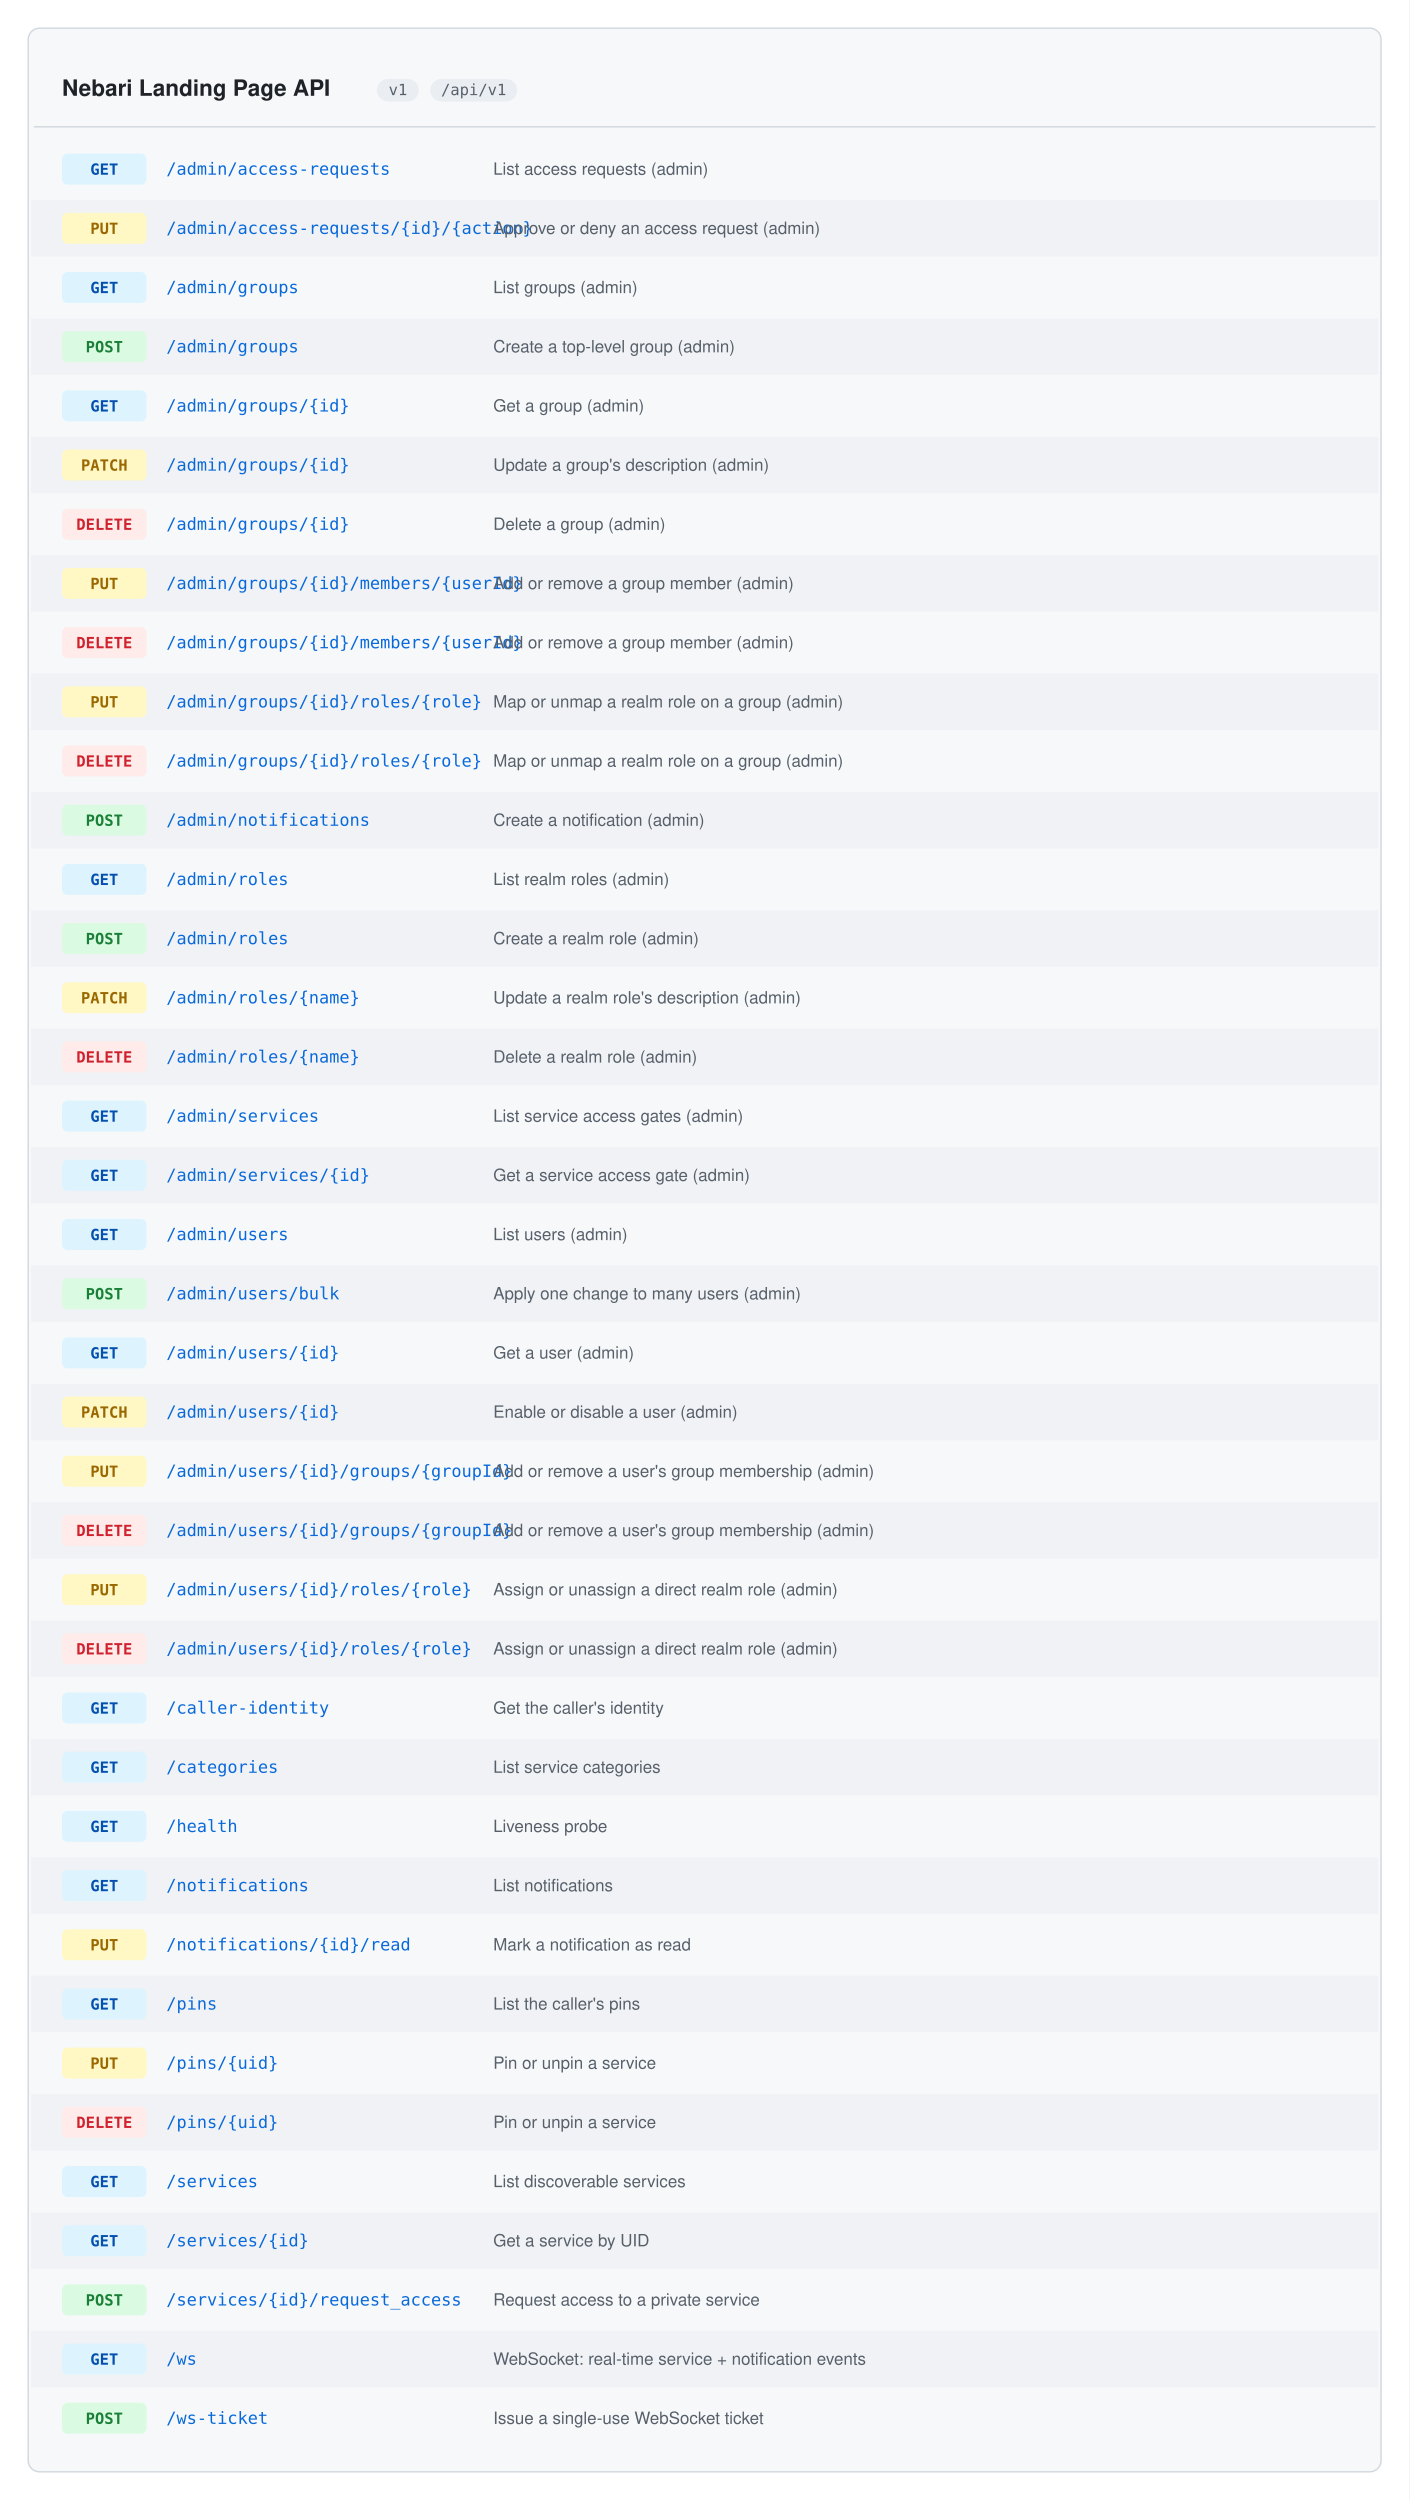
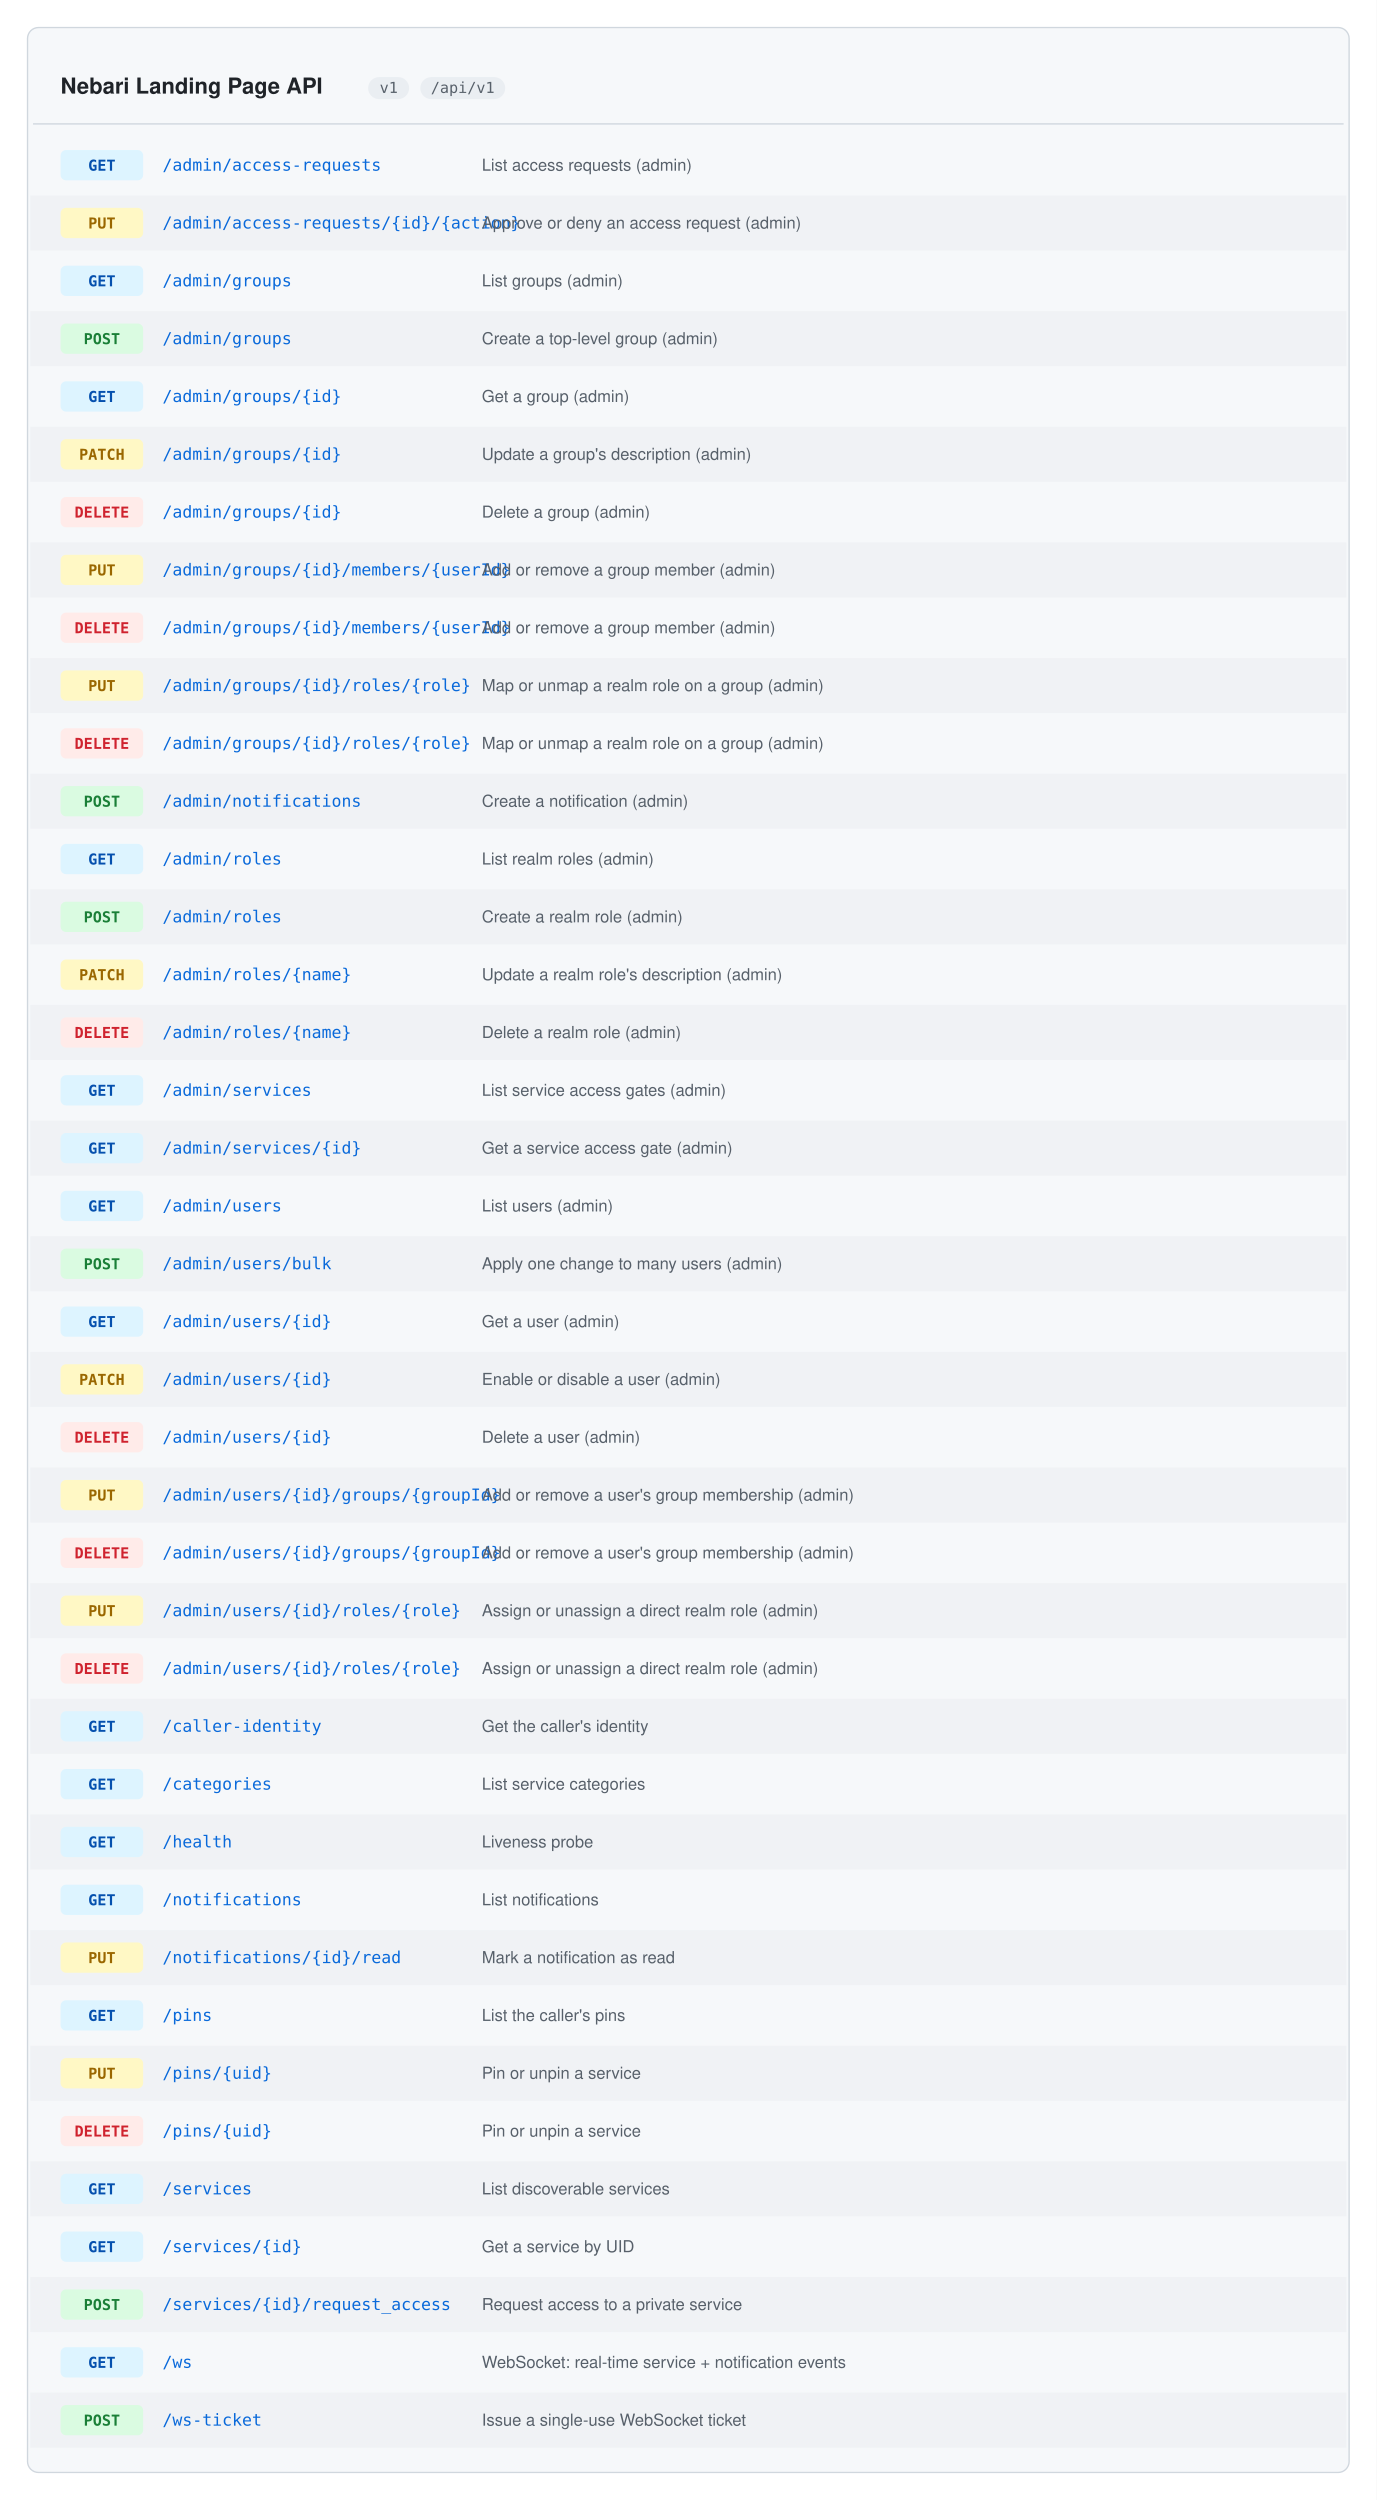
- <svg xmlns="http://www.w3.org/2000/svg" width="1000" height="1774" viewBox="0 0 1000 1774">
-   <rect width="1000" height="1774" fill="#ffffff" />
-   <rect x="20" y="20" width="960" height="1734" rx="8" fill="#f6f8fa" stroke="#d0d7de" stroke-width="1" />
+ <svg xmlns="http://www.w3.org/2000/svg" width="1000" height="1816" viewBox="0 0 1000 1816">
+   <rect width="1000" height="1816" fill="#ffffff" />
+   <rect x="20" y="20" width="960" height="1776" rx="8" fill="#f6f8fa" stroke="#d0d7de" stroke-width="1" />
  <text x="44" y="68" font-family="-apple-system,BlinkMacSystemFont,'Segoe UI',Helvetica,Arial,sans-serif" font-size="16" font-weight="600" fill="#1f2328">Nebari Landing Page API</text>
  <rect x="267.4" y="56.0" width="29.8" height="16" rx="8" fill="#eaeef2" />
  <text x="282.4" y="67.5" font-family="ui-monospace,'Cascadia Code','Source Code Pro',Menlo,Consolas,monospace" font-size="11" fill="#57606a" text-anchor="middle">v1</text>
  <rect x="305.3" y="56.0" width="61.7" height="16" rx="8" fill="#eaeef2" />
  <text x="336.1" y="67.5" font-family="ui-monospace,'Cascadia Code','Source Code Pro',Menlo,Consolas,monospace" font-size="11" fill="#57606a" text-anchor="middle">/api/v1</text>
  <line x1="24" y1="90" x2="976" y2="90" stroke="#d0d7de" stroke-width="1" />
  <rect x="44" y="109" width="60" height="22" rx="4" fill="#ddf4ff" />
  <text x="74" y="124" font-family="ui-monospace,'Cascadia Code','Source Code Pro',Menlo,Consolas,monospace" font-size="11" font-weight="600" fill="#0550ae" text-anchor="middle">GET</text>
  <text x="118" y="124" font-family="ui-monospace,'Cascadia Code','Source Code Pro',Menlo,Consolas,monospace" font-size="12" fill="#0969da">/admin/access-requests</text>
  <text x="350" y="124" font-family="-apple-system,BlinkMacSystemFont,'Segoe UI',Helvetica,Arial,sans-serif" font-size="12" fill="#57606a">List access requests (admin)</text>
  <rect x="22" y="142" width="956" height="40" fill="#f0f2f5" />
  <rect x="44" y="151" width="60" height="22" rx="4" fill="#fff8c5" />
  <text x="74" y="166" font-family="ui-monospace,'Cascadia Code','Source Code Pro',Menlo,Consolas,monospace" font-size="11" font-weight="600" fill="#9a6700" text-anchor="middle">PUT</text>
  <text x="118" y="166" font-family="ui-monospace,'Cascadia Code','Source Code Pro',Menlo,Consolas,monospace" font-size="12" fill="#0969da">/admin/access-requests/{id}/{action}</text>
  <text x="350" y="166" font-family="-apple-system,BlinkMacSystemFont,'Segoe UI',Helvetica,Arial,sans-serif" font-size="12" fill="#57606a">Approve or deny an access request (admin)</text>
  <rect x="44" y="193" width="60" height="22" rx="4" fill="#ddf4ff" />
  <text x="74" y="208" font-family="ui-monospace,'Cascadia Code','Source Code Pro',Menlo,Consolas,monospace" font-size="11" font-weight="600" fill="#0550ae" text-anchor="middle">GET</text>
  <text x="118" y="208" font-family="ui-monospace,'Cascadia Code','Source Code Pro',Menlo,Consolas,monospace" font-size="12" fill="#0969da">/admin/groups</text>
  <text x="350" y="208" font-family="-apple-system,BlinkMacSystemFont,'Segoe UI',Helvetica,Arial,sans-serif" font-size="12" fill="#57606a">List groups (admin)</text>
  <rect x="22" y="226" width="956" height="40" fill="#f0f2f5" />
  <rect x="44" y="235" width="60" height="22" rx="4" fill="#dafbe1" />
  <text x="74" y="250" font-family="ui-monospace,'Cascadia Code','Source Code Pro',Menlo,Consolas,monospace" font-size="11" font-weight="600" fill="#1a7f37" text-anchor="middle">POST</text>
  <text x="118" y="250" font-family="ui-monospace,'Cascadia Code','Source Code Pro',Menlo,Consolas,monospace" font-size="12" fill="#0969da">/admin/groups</text>
  <text x="350" y="250" font-family="-apple-system,BlinkMacSystemFont,'Segoe UI',Helvetica,Arial,sans-serif" font-size="12" fill="#57606a">Create a top-level group (admin)</text>
  <rect x="44" y="277" width="60" height="22" rx="4" fill="#ddf4ff" />
  <text x="74" y="292" font-family="ui-monospace,'Cascadia Code','Source Code Pro',Menlo,Consolas,monospace" font-size="11" font-weight="600" fill="#0550ae" text-anchor="middle">GET</text>
  <text x="118" y="292" font-family="ui-monospace,'Cascadia Code','Source Code Pro',Menlo,Consolas,monospace" font-size="12" fill="#0969da">/admin/groups/{id}</text>
  <text x="350" y="292" font-family="-apple-system,BlinkMacSystemFont,'Segoe UI',Helvetica,Arial,sans-serif" font-size="12" fill="#57606a">Get a group (admin)</text>
  <rect x="22" y="310" width="956" height="40" fill="#f0f2f5" />
  <rect x="44" y="319" width="60" height="22" rx="4" fill="#fff8c5" />
  <text x="74" y="334" font-family="ui-monospace,'Cascadia Code','Source Code Pro',Menlo,Consolas,monospace" font-size="11" font-weight="600" fill="#9a6700" text-anchor="middle">PATCH</text>
  <text x="118" y="334" font-family="ui-monospace,'Cascadia Code','Source Code Pro',Menlo,Consolas,monospace" font-size="12" fill="#0969da">/admin/groups/{id}</text>
  <text x="350" y="334" font-family="-apple-system,BlinkMacSystemFont,'Segoe UI',Helvetica,Arial,sans-serif" font-size="12" fill="#57606a">Update a group's description (admin)</text>
  <rect x="44" y="361" width="60" height="22" rx="4" fill="#ffebe9" />
  <text x="74" y="376" font-family="ui-monospace,'Cascadia Code','Source Code Pro',Menlo,Consolas,monospace" font-size="11" font-weight="600" fill="#cf222e" text-anchor="middle">DELETE</text>
  <text x="118" y="376" font-family="ui-monospace,'Cascadia Code','Source Code Pro',Menlo,Consolas,monospace" font-size="12" fill="#0969da">/admin/groups/{id}</text>
  <text x="350" y="376" font-family="-apple-system,BlinkMacSystemFont,'Segoe UI',Helvetica,Arial,sans-serif" font-size="12" fill="#57606a">Delete a group (admin)</text>
  <rect x="22" y="394" width="956" height="40" fill="#f0f2f5" />
  <rect x="44" y="403" width="60" height="22" rx="4" fill="#fff8c5" />
  <text x="74" y="418" font-family="ui-monospace,'Cascadia Code','Source Code Pro',Menlo,Consolas,monospace" font-size="11" font-weight="600" fill="#9a6700" text-anchor="middle">PUT</text>
  <text x="118" y="418" font-family="ui-monospace,'Cascadia Code','Source Code Pro',Menlo,Consolas,monospace" font-size="12" fill="#0969da">/admin/groups/{id}/members/{userId}</text>
  <text x="350" y="418" font-family="-apple-system,BlinkMacSystemFont,'Segoe UI',Helvetica,Arial,sans-serif" font-size="12" fill="#57606a">Add or remove a group member (admin)</text>
  <rect x="44" y="445" width="60" height="22" rx="4" fill="#ffebe9" />
  <text x="74" y="460" font-family="ui-monospace,'Cascadia Code','Source Code Pro',Menlo,Consolas,monospace" font-size="11" font-weight="600" fill="#cf222e" text-anchor="middle">DELETE</text>
  <text x="118" y="460" font-family="ui-monospace,'Cascadia Code','Source Code Pro',Menlo,Consolas,monospace" font-size="12" fill="#0969da">/admin/groups/{id}/members/{userId}</text>
  <text x="350" y="460" font-family="-apple-system,BlinkMacSystemFont,'Segoe UI',Helvetica,Arial,sans-serif" font-size="12" fill="#57606a">Add or remove a group member (admin)</text>
  <rect x="22" y="478" width="956" height="40" fill="#f0f2f5" />
  <rect x="44" y="487" width="60" height="22" rx="4" fill="#fff8c5" />
  <text x="74" y="502" font-family="ui-monospace,'Cascadia Code','Source Code Pro',Menlo,Consolas,monospace" font-size="11" font-weight="600" fill="#9a6700" text-anchor="middle">PUT</text>
  <text x="118" y="502" font-family="ui-monospace,'Cascadia Code','Source Code Pro',Menlo,Consolas,monospace" font-size="12" fill="#0969da">/admin/groups/{id}/roles/{role}</text>
  <text x="350" y="502" font-family="-apple-system,BlinkMacSystemFont,'Segoe UI',Helvetica,Arial,sans-serif" font-size="12" fill="#57606a">Map or unmap a realm role on a group (admin)</text>
  <rect x="44" y="529" width="60" height="22" rx="4" fill="#ffebe9" />
  <text x="74" y="544" font-family="ui-monospace,'Cascadia Code','Source Code Pro',Menlo,Consolas,monospace" font-size="11" font-weight="600" fill="#cf222e" text-anchor="middle">DELETE</text>
  <text x="118" y="544" font-family="ui-monospace,'Cascadia Code','Source Code Pro',Menlo,Consolas,monospace" font-size="12" fill="#0969da">/admin/groups/{id}/roles/{role}</text>
  <text x="350" y="544" font-family="-apple-system,BlinkMacSystemFont,'Segoe UI',Helvetica,Arial,sans-serif" font-size="12" fill="#57606a">Map or unmap a realm role on a group (admin)</text>
  <rect x="22" y="562" width="956" height="40" fill="#f0f2f5" />
  <rect x="44" y="571" width="60" height="22" rx="4" fill="#dafbe1" />
  <text x="74" y="586" font-family="ui-monospace,'Cascadia Code','Source Code Pro',Menlo,Consolas,monospace" font-size="11" font-weight="600" fill="#1a7f37" text-anchor="middle">POST</text>
  <text x="118" y="586" font-family="ui-monospace,'Cascadia Code','Source Code Pro',Menlo,Consolas,monospace" font-size="12" fill="#0969da">/admin/notifications</text>
  <text x="350" y="586" font-family="-apple-system,BlinkMacSystemFont,'Segoe UI',Helvetica,Arial,sans-serif" font-size="12" fill="#57606a">Create a notification (admin)</text>
  <rect x="44" y="613" width="60" height="22" rx="4" fill="#ddf4ff" />
  <text x="74" y="628" font-family="ui-monospace,'Cascadia Code','Source Code Pro',Menlo,Consolas,monospace" font-size="11" font-weight="600" fill="#0550ae" text-anchor="middle">GET</text>
  <text x="118" y="628" font-family="ui-monospace,'Cascadia Code','Source Code Pro',Menlo,Consolas,monospace" font-size="12" fill="#0969da">/admin/roles</text>
  <text x="350" y="628" font-family="-apple-system,BlinkMacSystemFont,'Segoe UI',Helvetica,Arial,sans-serif" font-size="12" fill="#57606a">List realm roles (admin)</text>
  <rect x="22" y="646" width="956" height="40" fill="#f0f2f5" />
  <rect x="44" y="655" width="60" height="22" rx="4" fill="#dafbe1" />
  <text x="74" y="670" font-family="ui-monospace,'Cascadia Code','Source Code Pro',Menlo,Consolas,monospace" font-size="11" font-weight="600" fill="#1a7f37" text-anchor="middle">POST</text>
  <text x="118" y="670" font-family="ui-monospace,'Cascadia Code','Source Code Pro',Menlo,Consolas,monospace" font-size="12" fill="#0969da">/admin/roles</text>
  <text x="350" y="670" font-family="-apple-system,BlinkMacSystemFont,'Segoe UI',Helvetica,Arial,sans-serif" font-size="12" fill="#57606a">Create a realm role (admin)</text>
  <rect x="44" y="697" width="60" height="22" rx="4" fill="#fff8c5" />
  <text x="74" y="712" font-family="ui-monospace,'Cascadia Code','Source Code Pro',Menlo,Consolas,monospace" font-size="11" font-weight="600" fill="#9a6700" text-anchor="middle">PATCH</text>
  <text x="118" y="712" font-family="ui-monospace,'Cascadia Code','Source Code Pro',Menlo,Consolas,monospace" font-size="12" fill="#0969da">/admin/roles/{name}</text>
  <text x="350" y="712" font-family="-apple-system,BlinkMacSystemFont,'Segoe UI',Helvetica,Arial,sans-serif" font-size="12" fill="#57606a">Update a realm role's description (admin)</text>
  <rect x="22" y="730" width="956" height="40" fill="#f0f2f5" />
  <rect x="44" y="739" width="60" height="22" rx="4" fill="#ffebe9" />
  <text x="74" y="754" font-family="ui-monospace,'Cascadia Code','Source Code Pro',Menlo,Consolas,monospace" font-size="11" font-weight="600" fill="#cf222e" text-anchor="middle">DELETE</text>
  <text x="118" y="754" font-family="ui-monospace,'Cascadia Code','Source Code Pro',Menlo,Consolas,monospace" font-size="12" fill="#0969da">/admin/roles/{name}</text>
  <text x="350" y="754" font-family="-apple-system,BlinkMacSystemFont,'Segoe UI',Helvetica,Arial,sans-serif" font-size="12" fill="#57606a">Delete a realm role (admin)</text>
  <rect x="44" y="781" width="60" height="22" rx="4" fill="#ddf4ff" />
  <text x="74" y="796" font-family="ui-monospace,'Cascadia Code','Source Code Pro',Menlo,Consolas,monospace" font-size="11" font-weight="600" fill="#0550ae" text-anchor="middle">GET</text>
  <text x="118" y="796" font-family="ui-monospace,'Cascadia Code','Source Code Pro',Menlo,Consolas,monospace" font-size="12" fill="#0969da">/admin/services</text>
  <text x="350" y="796" font-family="-apple-system,BlinkMacSystemFont,'Segoe UI',Helvetica,Arial,sans-serif" font-size="12" fill="#57606a">List service access gates (admin)</text>
  <rect x="22" y="814" width="956" height="40" fill="#f0f2f5" />
  <rect x="44" y="823" width="60" height="22" rx="4" fill="#ddf4ff" />
  <text x="74" y="838" font-family="ui-monospace,'Cascadia Code','Source Code Pro',Menlo,Consolas,monospace" font-size="11" font-weight="600" fill="#0550ae" text-anchor="middle">GET</text>
  <text x="118" y="838" font-family="ui-monospace,'Cascadia Code','Source Code Pro',Menlo,Consolas,monospace" font-size="12" fill="#0969da">/admin/services/{id}</text>
  <text x="350" y="838" font-family="-apple-system,BlinkMacSystemFont,'Segoe UI',Helvetica,Arial,sans-serif" font-size="12" fill="#57606a">Get a service access gate (admin)</text>
  <rect x="44" y="865" width="60" height="22" rx="4" fill="#ddf4ff" />
  <text x="74" y="880" font-family="ui-monospace,'Cascadia Code','Source Code Pro',Menlo,Consolas,monospace" font-size="11" font-weight="600" fill="#0550ae" text-anchor="middle">GET</text>
  <text x="118" y="880" font-family="ui-monospace,'Cascadia Code','Source Code Pro',Menlo,Consolas,monospace" font-size="12" fill="#0969da">/admin/users</text>
  <text x="350" y="880" font-family="-apple-system,BlinkMacSystemFont,'Segoe UI',Helvetica,Arial,sans-serif" font-size="12" fill="#57606a">List users (admin)</text>
  <rect x="22" y="898" width="956" height="40" fill="#f0f2f5" />
  <rect x="44" y="907" width="60" height="22" rx="4" fill="#dafbe1" />
  <text x="74" y="922" font-family="ui-monospace,'Cascadia Code','Source Code Pro',Menlo,Consolas,monospace" font-size="11" font-weight="600" fill="#1a7f37" text-anchor="middle">POST</text>
  <text x="118" y="922" font-family="ui-monospace,'Cascadia Code','Source Code Pro',Menlo,Consolas,monospace" font-size="12" fill="#0969da">/admin/users/bulk</text>
  <text x="350" y="922" font-family="-apple-system,BlinkMacSystemFont,'Segoe UI',Helvetica,Arial,sans-serif" font-size="12" fill="#57606a">Apply one change to many users (admin)</text>
  <rect x="44" y="949" width="60" height="22" rx="4" fill="#ddf4ff" />
  <text x="74" y="964" font-family="ui-monospace,'Cascadia Code','Source Code Pro',Menlo,Consolas,monospace" font-size="11" font-weight="600" fill="#0550ae" text-anchor="middle">GET</text>
  <text x="118" y="964" font-family="ui-monospace,'Cascadia Code','Source Code Pro',Menlo,Consolas,monospace" font-size="12" fill="#0969da">/admin/users/{id}</text>
  <text x="350" y="964" font-family="-apple-system,BlinkMacSystemFont,'Segoe UI',Helvetica,Arial,sans-serif" font-size="12" fill="#57606a">Get a user (admin)</text>
  <rect x="22" y="982" width="956" height="40" fill="#f0f2f5" />
  <rect x="44" y="991" width="60" height="22" rx="4" fill="#fff8c5" />
  <text x="74" y="1006" font-family="ui-monospace,'Cascadia Code','Source Code Pro',Menlo,Consolas,monospace" font-size="11" font-weight="600" fill="#9a6700" text-anchor="middle">PATCH</text>
  <text x="118" y="1006" font-family="ui-monospace,'Cascadia Code','Source Code Pro',Menlo,Consolas,monospace" font-size="12" fill="#0969da">/admin/users/{id}</text>
  <text x="350" y="1006" font-family="-apple-system,BlinkMacSystemFont,'Segoe UI',Helvetica,Arial,sans-serif" font-size="12" fill="#57606a">Enable or disable a user (admin)</text>
-   <rect x="44" y="1033" width="60" height="22" rx="4" fill="#fff8c5" />
-   <text x="74" y="1048" font-family="ui-monospace,'Cascadia Code','Source Code Pro',Menlo,Consolas,monospace" font-size="11" font-weight="600" fill="#9a6700" text-anchor="middle">PUT</text>
-   <text x="118" y="1048" font-family="ui-monospace,'Cascadia Code','Source Code Pro',Menlo,Consolas,monospace" font-size="12" fill="#0969da">/admin/users/{id}/groups/{groupId}</text>
-   <text x="350" y="1048" font-family="-apple-system,BlinkMacSystemFont,'Segoe UI',Helvetica,Arial,sans-serif" font-size="12" fill="#57606a">Add or remove a user's group membership (admin)</text>
+   <rect x="44" y="1033" width="60" height="22" rx="4" fill="#ffebe9" />
+   <text x="74" y="1048" font-family="ui-monospace,'Cascadia Code','Source Code Pro',Menlo,Consolas,monospace" font-size="11" font-weight="600" fill="#cf222e" text-anchor="middle">DELETE</text>
+   <text x="118" y="1048" font-family="ui-monospace,'Cascadia Code','Source Code Pro',Menlo,Consolas,monospace" font-size="12" fill="#0969da">/admin/users/{id}</text>
+   <text x="350" y="1048" font-family="-apple-system,BlinkMacSystemFont,'Segoe UI',Helvetica,Arial,sans-serif" font-size="12" fill="#57606a">Delete a user (admin)</text>
  <rect x="22" y="1066" width="956" height="40" fill="#f0f2f5" />
-   <rect x="44" y="1075" width="60" height="22" rx="4" fill="#ffebe9" />
-   <text x="74" y="1090" font-family="ui-monospace,'Cascadia Code','Source Code Pro',Menlo,Consolas,monospace" font-size="11" font-weight="600" fill="#cf222e" text-anchor="middle">DELETE</text>
+   <rect x="44" y="1075" width="60" height="22" rx="4" fill="#fff8c5" />
+   <text x="74" y="1090" font-family="ui-monospace,'Cascadia Code','Source Code Pro',Menlo,Consolas,monospace" font-size="11" font-weight="600" fill="#9a6700" text-anchor="middle">PUT</text>
  <text x="118" y="1090" font-family="ui-monospace,'Cascadia Code','Source Code Pro',Menlo,Consolas,monospace" font-size="12" fill="#0969da">/admin/users/{id}/groups/{groupId}</text>
  <text x="350" y="1090" font-family="-apple-system,BlinkMacSystemFont,'Segoe UI',Helvetica,Arial,sans-serif" font-size="12" fill="#57606a">Add or remove a user's group membership (admin)</text>
-   <rect x="44" y="1117" width="60" height="22" rx="4" fill="#fff8c5" />
-   <text x="74" y="1132" font-family="ui-monospace,'Cascadia Code','Source Code Pro',Menlo,Consolas,monospace" font-size="11" font-weight="600" fill="#9a6700" text-anchor="middle">PUT</text>
-   <text x="118" y="1132" font-family="ui-monospace,'Cascadia Code','Source Code Pro',Menlo,Consolas,monospace" font-size="12" fill="#0969da">/admin/users/{id}/roles/{role}</text>
-   <text x="350" y="1132" font-family="-apple-system,BlinkMacSystemFont,'Segoe UI',Helvetica,Arial,sans-serif" font-size="12" fill="#57606a">Assign or unassign a direct realm role (admin)</text>
+   <rect x="44" y="1117" width="60" height="22" rx="4" fill="#ffebe9" />
+   <text x="74" y="1132" font-family="ui-monospace,'Cascadia Code','Source Code Pro',Menlo,Consolas,monospace" font-size="11" font-weight="600" fill="#cf222e" text-anchor="middle">DELETE</text>
+   <text x="118" y="1132" font-family="ui-monospace,'Cascadia Code','Source Code Pro',Menlo,Consolas,monospace" font-size="12" fill="#0969da">/admin/users/{id}/groups/{groupId}</text>
+   <text x="350" y="1132" font-family="-apple-system,BlinkMacSystemFont,'Segoe UI',Helvetica,Arial,sans-serif" font-size="12" fill="#57606a">Add or remove a user's group membership (admin)</text>
  <rect x="22" y="1150" width="956" height="40" fill="#f0f2f5" />
-   <rect x="44" y="1159" width="60" height="22" rx="4" fill="#ffebe9" />
-   <text x="74" y="1174" font-family="ui-monospace,'Cascadia Code','Source Code Pro',Menlo,Consolas,monospace" font-size="11" font-weight="600" fill="#cf222e" text-anchor="middle">DELETE</text>
+   <rect x="44" y="1159" width="60" height="22" rx="4" fill="#fff8c5" />
+   <text x="74" y="1174" font-family="ui-monospace,'Cascadia Code','Source Code Pro',Menlo,Consolas,monospace" font-size="11" font-weight="600" fill="#9a6700" text-anchor="middle">PUT</text>
  <text x="118" y="1174" font-family="ui-monospace,'Cascadia Code','Source Code Pro',Menlo,Consolas,monospace" font-size="12" fill="#0969da">/admin/users/{id}/roles/{role}</text>
  <text x="350" y="1174" font-family="-apple-system,BlinkMacSystemFont,'Segoe UI',Helvetica,Arial,sans-serif" font-size="12" fill="#57606a">Assign or unassign a direct realm role (admin)</text>
-   <rect x="44" y="1201" width="60" height="22" rx="4" fill="#ddf4ff" />
-   <text x="74" y="1216" font-family="ui-monospace,'Cascadia Code','Source Code Pro',Menlo,Consolas,monospace" font-size="11" font-weight="600" fill="#0550ae" text-anchor="middle">GET</text>
-   <text x="118" y="1216" font-family="ui-monospace,'Cascadia Code','Source Code Pro',Menlo,Consolas,monospace" font-size="12" fill="#0969da">/caller-identity</text>
-   <text x="350" y="1216" font-family="-apple-system,BlinkMacSystemFont,'Segoe UI',Helvetica,Arial,sans-serif" font-size="12" fill="#57606a">Get the caller's identity</text>
+   <rect x="44" y="1201" width="60" height="22" rx="4" fill="#ffebe9" />
+   <text x="74" y="1216" font-family="ui-monospace,'Cascadia Code','Source Code Pro',Menlo,Consolas,monospace" font-size="11" font-weight="600" fill="#cf222e" text-anchor="middle">DELETE</text>
+   <text x="118" y="1216" font-family="ui-monospace,'Cascadia Code','Source Code Pro',Menlo,Consolas,monospace" font-size="12" fill="#0969da">/admin/users/{id}/roles/{role}</text>
+   <text x="350" y="1216" font-family="-apple-system,BlinkMacSystemFont,'Segoe UI',Helvetica,Arial,sans-serif" font-size="12" fill="#57606a">Assign or unassign a direct realm role (admin)</text>
  <rect x="22" y="1234" width="956" height="40" fill="#f0f2f5" />
  <rect x="44" y="1243" width="60" height="22" rx="4" fill="#ddf4ff" />
  <text x="74" y="1258" font-family="ui-monospace,'Cascadia Code','Source Code Pro',Menlo,Consolas,monospace" font-size="11" font-weight="600" fill="#0550ae" text-anchor="middle">GET</text>
-   <text x="118" y="1258" font-family="ui-monospace,'Cascadia Code','Source Code Pro',Menlo,Consolas,monospace" font-size="12" fill="#0969da">/categories</text>
-   <text x="350" y="1258" font-family="-apple-system,BlinkMacSystemFont,'Segoe UI',Helvetica,Arial,sans-serif" font-size="12" fill="#57606a">List service categories</text>
+   <text x="118" y="1258" font-family="ui-monospace,'Cascadia Code','Source Code Pro',Menlo,Consolas,monospace" font-size="12" fill="#0969da">/caller-identity</text>
+   <text x="350" y="1258" font-family="-apple-system,BlinkMacSystemFont,'Segoe UI',Helvetica,Arial,sans-serif" font-size="12" fill="#57606a">Get the caller's identity</text>
  <rect x="44" y="1285" width="60" height="22" rx="4" fill="#ddf4ff" />
  <text x="74" y="1300" font-family="ui-monospace,'Cascadia Code','Source Code Pro',Menlo,Consolas,monospace" font-size="11" font-weight="600" fill="#0550ae" text-anchor="middle">GET</text>
-   <text x="118" y="1300" font-family="ui-monospace,'Cascadia Code','Source Code Pro',Menlo,Consolas,monospace" font-size="12" fill="#0969da">/health</text>
-   <text x="350" y="1300" font-family="-apple-system,BlinkMacSystemFont,'Segoe UI',Helvetica,Arial,sans-serif" font-size="12" fill="#57606a">Liveness probe</text>
+   <text x="118" y="1300" font-family="ui-monospace,'Cascadia Code','Source Code Pro',Menlo,Consolas,monospace" font-size="12" fill="#0969da">/categories</text>
+   <text x="350" y="1300" font-family="-apple-system,BlinkMacSystemFont,'Segoe UI',Helvetica,Arial,sans-serif" font-size="12" fill="#57606a">List service categories</text>
  <rect x="22" y="1318" width="956" height="40" fill="#f0f2f5" />
  <rect x="44" y="1327" width="60" height="22" rx="4" fill="#ddf4ff" />
  <text x="74" y="1342" font-family="ui-monospace,'Cascadia Code','Source Code Pro',Menlo,Consolas,monospace" font-size="11" font-weight="600" fill="#0550ae" text-anchor="middle">GET</text>
-   <text x="118" y="1342" font-family="ui-monospace,'Cascadia Code','Source Code Pro',Menlo,Consolas,monospace" font-size="12" fill="#0969da">/notifications</text>
-   <text x="350" y="1342" font-family="-apple-system,BlinkMacSystemFont,'Segoe UI',Helvetica,Arial,sans-serif" font-size="12" fill="#57606a">List notifications</text>
-   <rect x="44" y="1369" width="60" height="22" rx="4" fill="#fff8c5" />
-   <text x="74" y="1384" font-family="ui-monospace,'Cascadia Code','Source Code Pro',Menlo,Consolas,monospace" font-size="11" font-weight="600" fill="#9a6700" text-anchor="middle">PUT</text>
-   <text x="118" y="1384" font-family="ui-monospace,'Cascadia Code','Source Code Pro',Menlo,Consolas,monospace" font-size="12" fill="#0969da">/notifications/{id}/read</text>
-   <text x="350" y="1384" font-family="-apple-system,BlinkMacSystemFont,'Segoe UI',Helvetica,Arial,sans-serif" font-size="12" fill="#57606a">Mark a notification as read</text>
+   <text x="118" y="1342" font-family="ui-monospace,'Cascadia Code','Source Code Pro',Menlo,Consolas,monospace" font-size="12" fill="#0969da">/health</text>
+   <text x="350" y="1342" font-family="-apple-system,BlinkMacSystemFont,'Segoe UI',Helvetica,Arial,sans-serif" font-size="12" fill="#57606a">Liveness probe</text>
+   <rect x="44" y="1369" width="60" height="22" rx="4" fill="#ddf4ff" />
+   <text x="74" y="1384" font-family="ui-monospace,'Cascadia Code','Source Code Pro',Menlo,Consolas,monospace" font-size="11" font-weight="600" fill="#0550ae" text-anchor="middle">GET</text>
+   <text x="118" y="1384" font-family="ui-monospace,'Cascadia Code','Source Code Pro',Menlo,Consolas,monospace" font-size="12" fill="#0969da">/notifications</text>
+   <text x="350" y="1384" font-family="-apple-system,BlinkMacSystemFont,'Segoe UI',Helvetica,Arial,sans-serif" font-size="12" fill="#57606a">List notifications</text>
  <rect x="22" y="1402" width="956" height="40" fill="#f0f2f5" />
-   <rect x="44" y="1411" width="60" height="22" rx="4" fill="#ddf4ff" />
-   <text x="74" y="1426" font-family="ui-monospace,'Cascadia Code','Source Code Pro',Menlo,Consolas,monospace" font-size="11" font-weight="600" fill="#0550ae" text-anchor="middle">GET</text>
-   <text x="118" y="1426" font-family="ui-monospace,'Cascadia Code','Source Code Pro',Menlo,Consolas,monospace" font-size="12" fill="#0969da">/pins</text>
-   <text x="350" y="1426" font-family="-apple-system,BlinkMacSystemFont,'Segoe UI',Helvetica,Arial,sans-serif" font-size="12" fill="#57606a">List the caller's pins</text>
-   <rect x="44" y="1453" width="60" height="22" rx="4" fill="#fff8c5" />
-   <text x="74" y="1468" font-family="ui-monospace,'Cascadia Code','Source Code Pro',Menlo,Consolas,monospace" font-size="11" font-weight="600" fill="#9a6700" text-anchor="middle">PUT</text>
-   <text x="118" y="1468" font-family="ui-monospace,'Cascadia Code','Source Code Pro',Menlo,Consolas,monospace" font-size="12" fill="#0969da">/pins/{uid}</text>
-   <text x="350" y="1468" font-family="-apple-system,BlinkMacSystemFont,'Segoe UI',Helvetica,Arial,sans-serif" font-size="12" fill="#57606a">Pin or unpin a service</text>
+   <rect x="44" y="1411" width="60" height="22" rx="4" fill="#fff8c5" />
+   <text x="74" y="1426" font-family="ui-monospace,'Cascadia Code','Source Code Pro',Menlo,Consolas,monospace" font-size="11" font-weight="600" fill="#9a6700" text-anchor="middle">PUT</text>
+   <text x="118" y="1426" font-family="ui-monospace,'Cascadia Code','Source Code Pro',Menlo,Consolas,monospace" font-size="12" fill="#0969da">/notifications/{id}/read</text>
+   <text x="350" y="1426" font-family="-apple-system,BlinkMacSystemFont,'Segoe UI',Helvetica,Arial,sans-serif" font-size="12" fill="#57606a">Mark a notification as read</text>
+   <rect x="44" y="1453" width="60" height="22" rx="4" fill="#ddf4ff" />
+   <text x="74" y="1468" font-family="ui-monospace,'Cascadia Code','Source Code Pro',Menlo,Consolas,monospace" font-size="11" font-weight="600" fill="#0550ae" text-anchor="middle">GET</text>
+   <text x="118" y="1468" font-family="ui-monospace,'Cascadia Code','Source Code Pro',Menlo,Consolas,monospace" font-size="12" fill="#0969da">/pins</text>
+   <text x="350" y="1468" font-family="-apple-system,BlinkMacSystemFont,'Segoe UI',Helvetica,Arial,sans-serif" font-size="12" fill="#57606a">List the caller's pins</text>
  <rect x="22" y="1486" width="956" height="40" fill="#f0f2f5" />
-   <rect x="44" y="1495" width="60" height="22" rx="4" fill="#ffebe9" />
-   <text x="74" y="1510" font-family="ui-monospace,'Cascadia Code','Source Code Pro',Menlo,Consolas,monospace" font-size="11" font-weight="600" fill="#cf222e" text-anchor="middle">DELETE</text>
+   <rect x="44" y="1495" width="60" height="22" rx="4" fill="#fff8c5" />
+   <text x="74" y="1510" font-family="ui-monospace,'Cascadia Code','Source Code Pro',Menlo,Consolas,monospace" font-size="11" font-weight="600" fill="#9a6700" text-anchor="middle">PUT</text>
  <text x="118" y="1510" font-family="ui-monospace,'Cascadia Code','Source Code Pro',Menlo,Consolas,monospace" font-size="12" fill="#0969da">/pins/{uid}</text>
  <text x="350" y="1510" font-family="-apple-system,BlinkMacSystemFont,'Segoe UI',Helvetica,Arial,sans-serif" font-size="12" fill="#57606a">Pin or unpin a service</text>
-   <rect x="44" y="1537" width="60" height="22" rx="4" fill="#ddf4ff" />
-   <text x="74" y="1552" font-family="ui-monospace,'Cascadia Code','Source Code Pro',Menlo,Consolas,monospace" font-size="11" font-weight="600" fill="#0550ae" text-anchor="middle">GET</text>
-   <text x="118" y="1552" font-family="ui-monospace,'Cascadia Code','Source Code Pro',Menlo,Consolas,monospace" font-size="12" fill="#0969da">/services</text>
-   <text x="350" y="1552" font-family="-apple-system,BlinkMacSystemFont,'Segoe UI',Helvetica,Arial,sans-serif" font-size="12" fill="#57606a">List discoverable services</text>
+   <rect x="44" y="1537" width="60" height="22" rx="4" fill="#ffebe9" />
+   <text x="74" y="1552" font-family="ui-monospace,'Cascadia Code','Source Code Pro',Menlo,Consolas,monospace" font-size="11" font-weight="600" fill="#cf222e" text-anchor="middle">DELETE</text>
+   <text x="118" y="1552" font-family="ui-monospace,'Cascadia Code','Source Code Pro',Menlo,Consolas,monospace" font-size="12" fill="#0969da">/pins/{uid}</text>
+   <text x="350" y="1552" font-family="-apple-system,BlinkMacSystemFont,'Segoe UI',Helvetica,Arial,sans-serif" font-size="12" fill="#57606a">Pin or unpin a service</text>
  <rect x="22" y="1570" width="956" height="40" fill="#f0f2f5" />
  <rect x="44" y="1579" width="60" height="22" rx="4" fill="#ddf4ff" />
  <text x="74" y="1594" font-family="ui-monospace,'Cascadia Code','Source Code Pro',Menlo,Consolas,monospace" font-size="11" font-weight="600" fill="#0550ae" text-anchor="middle">GET</text>
-   <text x="118" y="1594" font-family="ui-monospace,'Cascadia Code','Source Code Pro',Menlo,Consolas,monospace" font-size="12" fill="#0969da">/services/{id}</text>
-   <text x="350" y="1594" font-family="-apple-system,BlinkMacSystemFont,'Segoe UI',Helvetica,Arial,sans-serif" font-size="12" fill="#57606a">Get a service by UID</text>
-   <rect x="44" y="1621" width="60" height="22" rx="4" fill="#dafbe1" />
-   <text x="74" y="1636" font-family="ui-monospace,'Cascadia Code','Source Code Pro',Menlo,Consolas,monospace" font-size="11" font-weight="600" fill="#1a7f37" text-anchor="middle">POST</text>
-   <text x="118" y="1636" font-family="ui-monospace,'Cascadia Code','Source Code Pro',Menlo,Consolas,monospace" font-size="12" fill="#0969da">/services/{id}/request_access</text>
-   <text x="350" y="1636" font-family="-apple-system,BlinkMacSystemFont,'Segoe UI',Helvetica,Arial,sans-serif" font-size="12" fill="#57606a">Request access to a private service</text>
+   <text x="118" y="1594" font-family="ui-monospace,'Cascadia Code','Source Code Pro',Menlo,Consolas,monospace" font-size="12" fill="#0969da">/services</text>
+   <text x="350" y="1594" font-family="-apple-system,BlinkMacSystemFont,'Segoe UI',Helvetica,Arial,sans-serif" font-size="12" fill="#57606a">List discoverable services</text>
+   <rect x="44" y="1621" width="60" height="22" rx="4" fill="#ddf4ff" />
+   <text x="74" y="1636" font-family="ui-monospace,'Cascadia Code','Source Code Pro',Menlo,Consolas,monospace" font-size="11" font-weight="600" fill="#0550ae" text-anchor="middle">GET</text>
+   <text x="118" y="1636" font-family="ui-monospace,'Cascadia Code','Source Code Pro',Menlo,Consolas,monospace" font-size="12" fill="#0969da">/services/{id}</text>
+   <text x="350" y="1636" font-family="-apple-system,BlinkMacSystemFont,'Segoe UI',Helvetica,Arial,sans-serif" font-size="12" fill="#57606a">Get a service by UID</text>
  <rect x="22" y="1654" width="956" height="40" fill="#f0f2f5" />
-   <rect x="44" y="1663" width="60" height="22" rx="4" fill="#ddf4ff" />
-   <text x="74" y="1678" font-family="ui-monospace,'Cascadia Code','Source Code Pro',Menlo,Consolas,monospace" font-size="11" font-weight="600" fill="#0550ae" text-anchor="middle">GET</text>
-   <text x="118" y="1678" font-family="ui-monospace,'Cascadia Code','Source Code Pro',Menlo,Consolas,monospace" font-size="12" fill="#0969da">/ws</text>
-   <text x="350" y="1678" font-family="-apple-system,BlinkMacSystemFont,'Segoe UI',Helvetica,Arial,sans-serif" font-size="12" fill="#57606a">WebSocket: real-time service + notification events</text>
-   <rect x="44" y="1705" width="60" height="22" rx="4" fill="#dafbe1" />
-   <text x="74" y="1720" font-family="ui-monospace,'Cascadia Code','Source Code Pro',Menlo,Consolas,monospace" font-size="11" font-weight="600" fill="#1a7f37" text-anchor="middle">POST</text>
-   <text x="118" y="1720" font-family="ui-monospace,'Cascadia Code','Source Code Pro',Menlo,Consolas,monospace" font-size="12" fill="#0969da">/ws-ticket</text>
-   <text x="350" y="1720" font-family="-apple-system,BlinkMacSystemFont,'Segoe UI',Helvetica,Arial,sans-serif" font-size="12" fill="#57606a">Issue a single-use WebSocket ticket</text>
+   <rect x="44" y="1663" width="60" height="22" rx="4" fill="#dafbe1" />
+   <text x="74" y="1678" font-family="ui-monospace,'Cascadia Code','Source Code Pro',Menlo,Consolas,monospace" font-size="11" font-weight="600" fill="#1a7f37" text-anchor="middle">POST</text>
+   <text x="118" y="1678" font-family="ui-monospace,'Cascadia Code','Source Code Pro',Menlo,Consolas,monospace" font-size="12" fill="#0969da">/services/{id}/request_access</text>
+   <text x="350" y="1678" font-family="-apple-system,BlinkMacSystemFont,'Segoe UI',Helvetica,Arial,sans-serif" font-size="12" fill="#57606a">Request access to a private service</text>
+   <rect x="44" y="1705" width="60" height="22" rx="4" fill="#ddf4ff" />
+   <text x="74" y="1720" font-family="ui-monospace,'Cascadia Code','Source Code Pro',Menlo,Consolas,monospace" font-size="11" font-weight="600" fill="#0550ae" text-anchor="middle">GET</text>
+   <text x="118" y="1720" font-family="ui-monospace,'Cascadia Code','Source Code Pro',Menlo,Consolas,monospace" font-size="12" fill="#0969da">/ws</text>
+   <text x="350" y="1720" font-family="-apple-system,BlinkMacSystemFont,'Segoe UI',Helvetica,Arial,sans-serif" font-size="12" fill="#57606a">WebSocket: real-time service + notification events</text>
+   <rect x="22" y="1738" width="956" height="40" fill="#f0f2f5" />
+   <rect x="44" y="1747" width="60" height="22" rx="4" fill="#dafbe1" />
+   <text x="74" y="1762" font-family="ui-monospace,'Cascadia Code','Source Code Pro',Menlo,Consolas,monospace" font-size="11" font-weight="600" fill="#1a7f37" text-anchor="middle">POST</text>
+   <text x="118" y="1762" font-family="ui-monospace,'Cascadia Code','Source Code Pro',Menlo,Consolas,monospace" font-size="12" fill="#0969da">/ws-ticket</text>
+   <text x="350" y="1762" font-family="-apple-system,BlinkMacSystemFont,'Segoe UI',Helvetica,Arial,sans-serif" font-size="12" fill="#57606a">Issue a single-use WebSocket ticket</text>
</svg>
